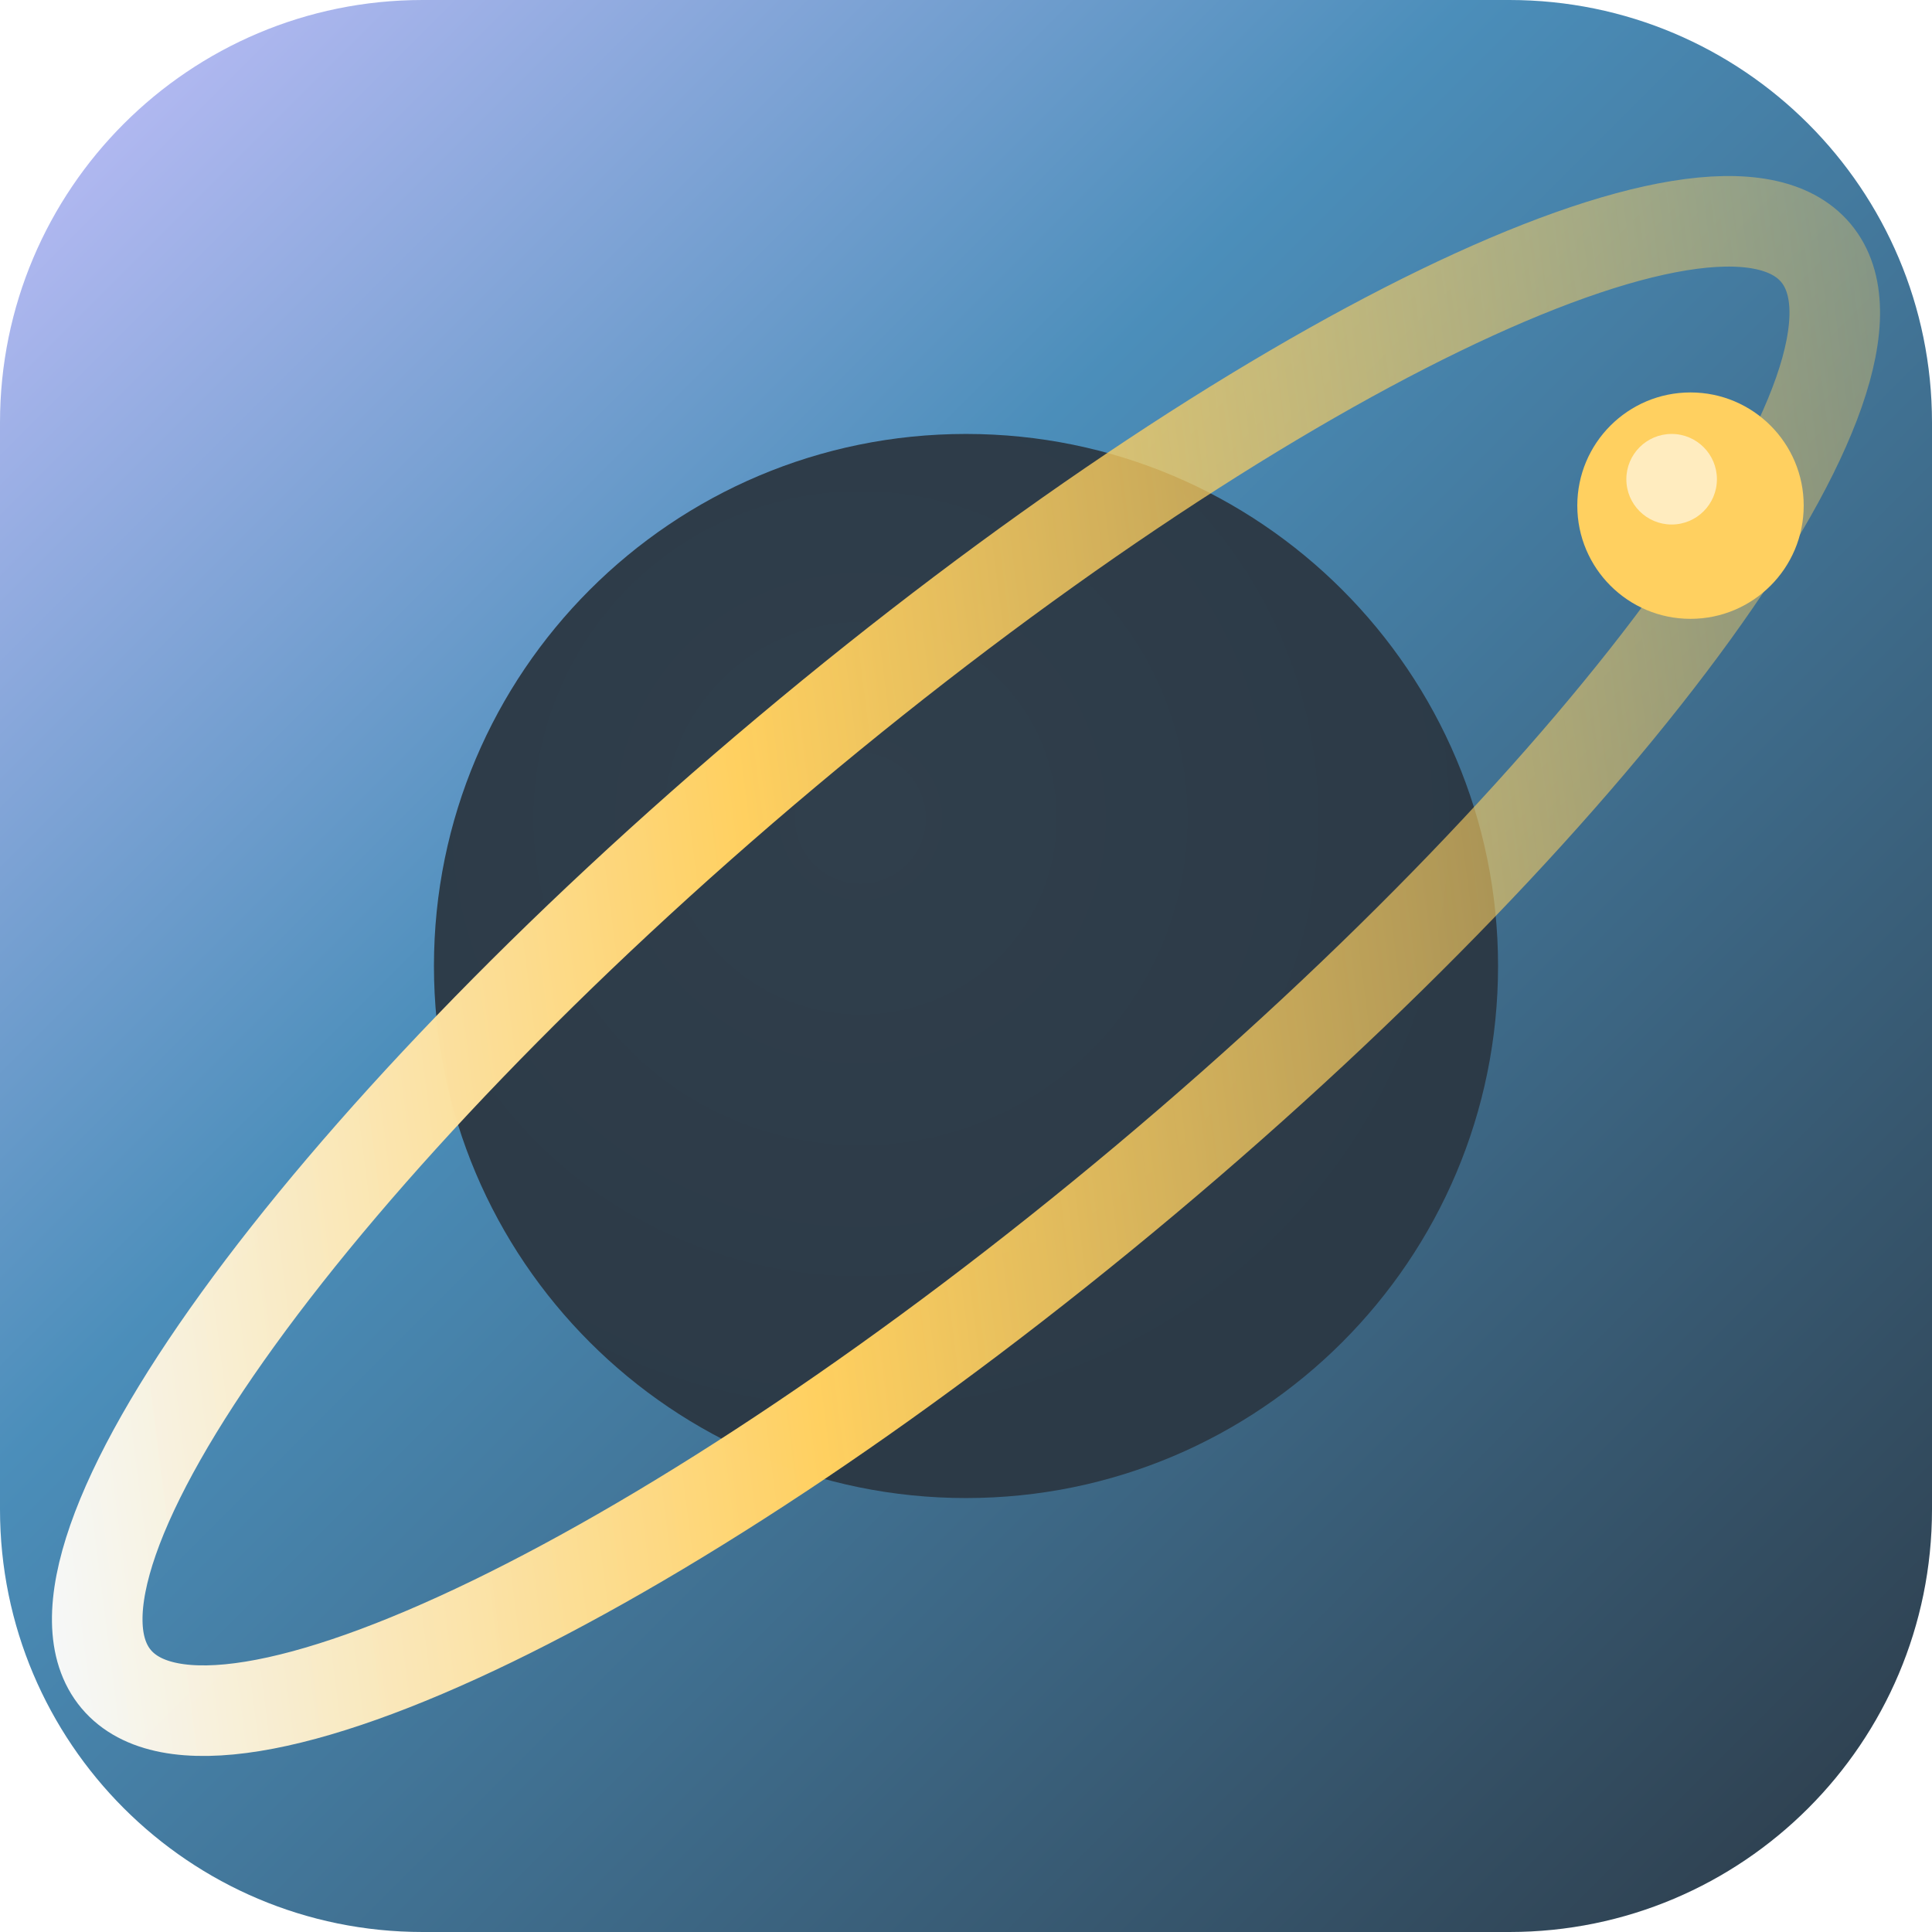
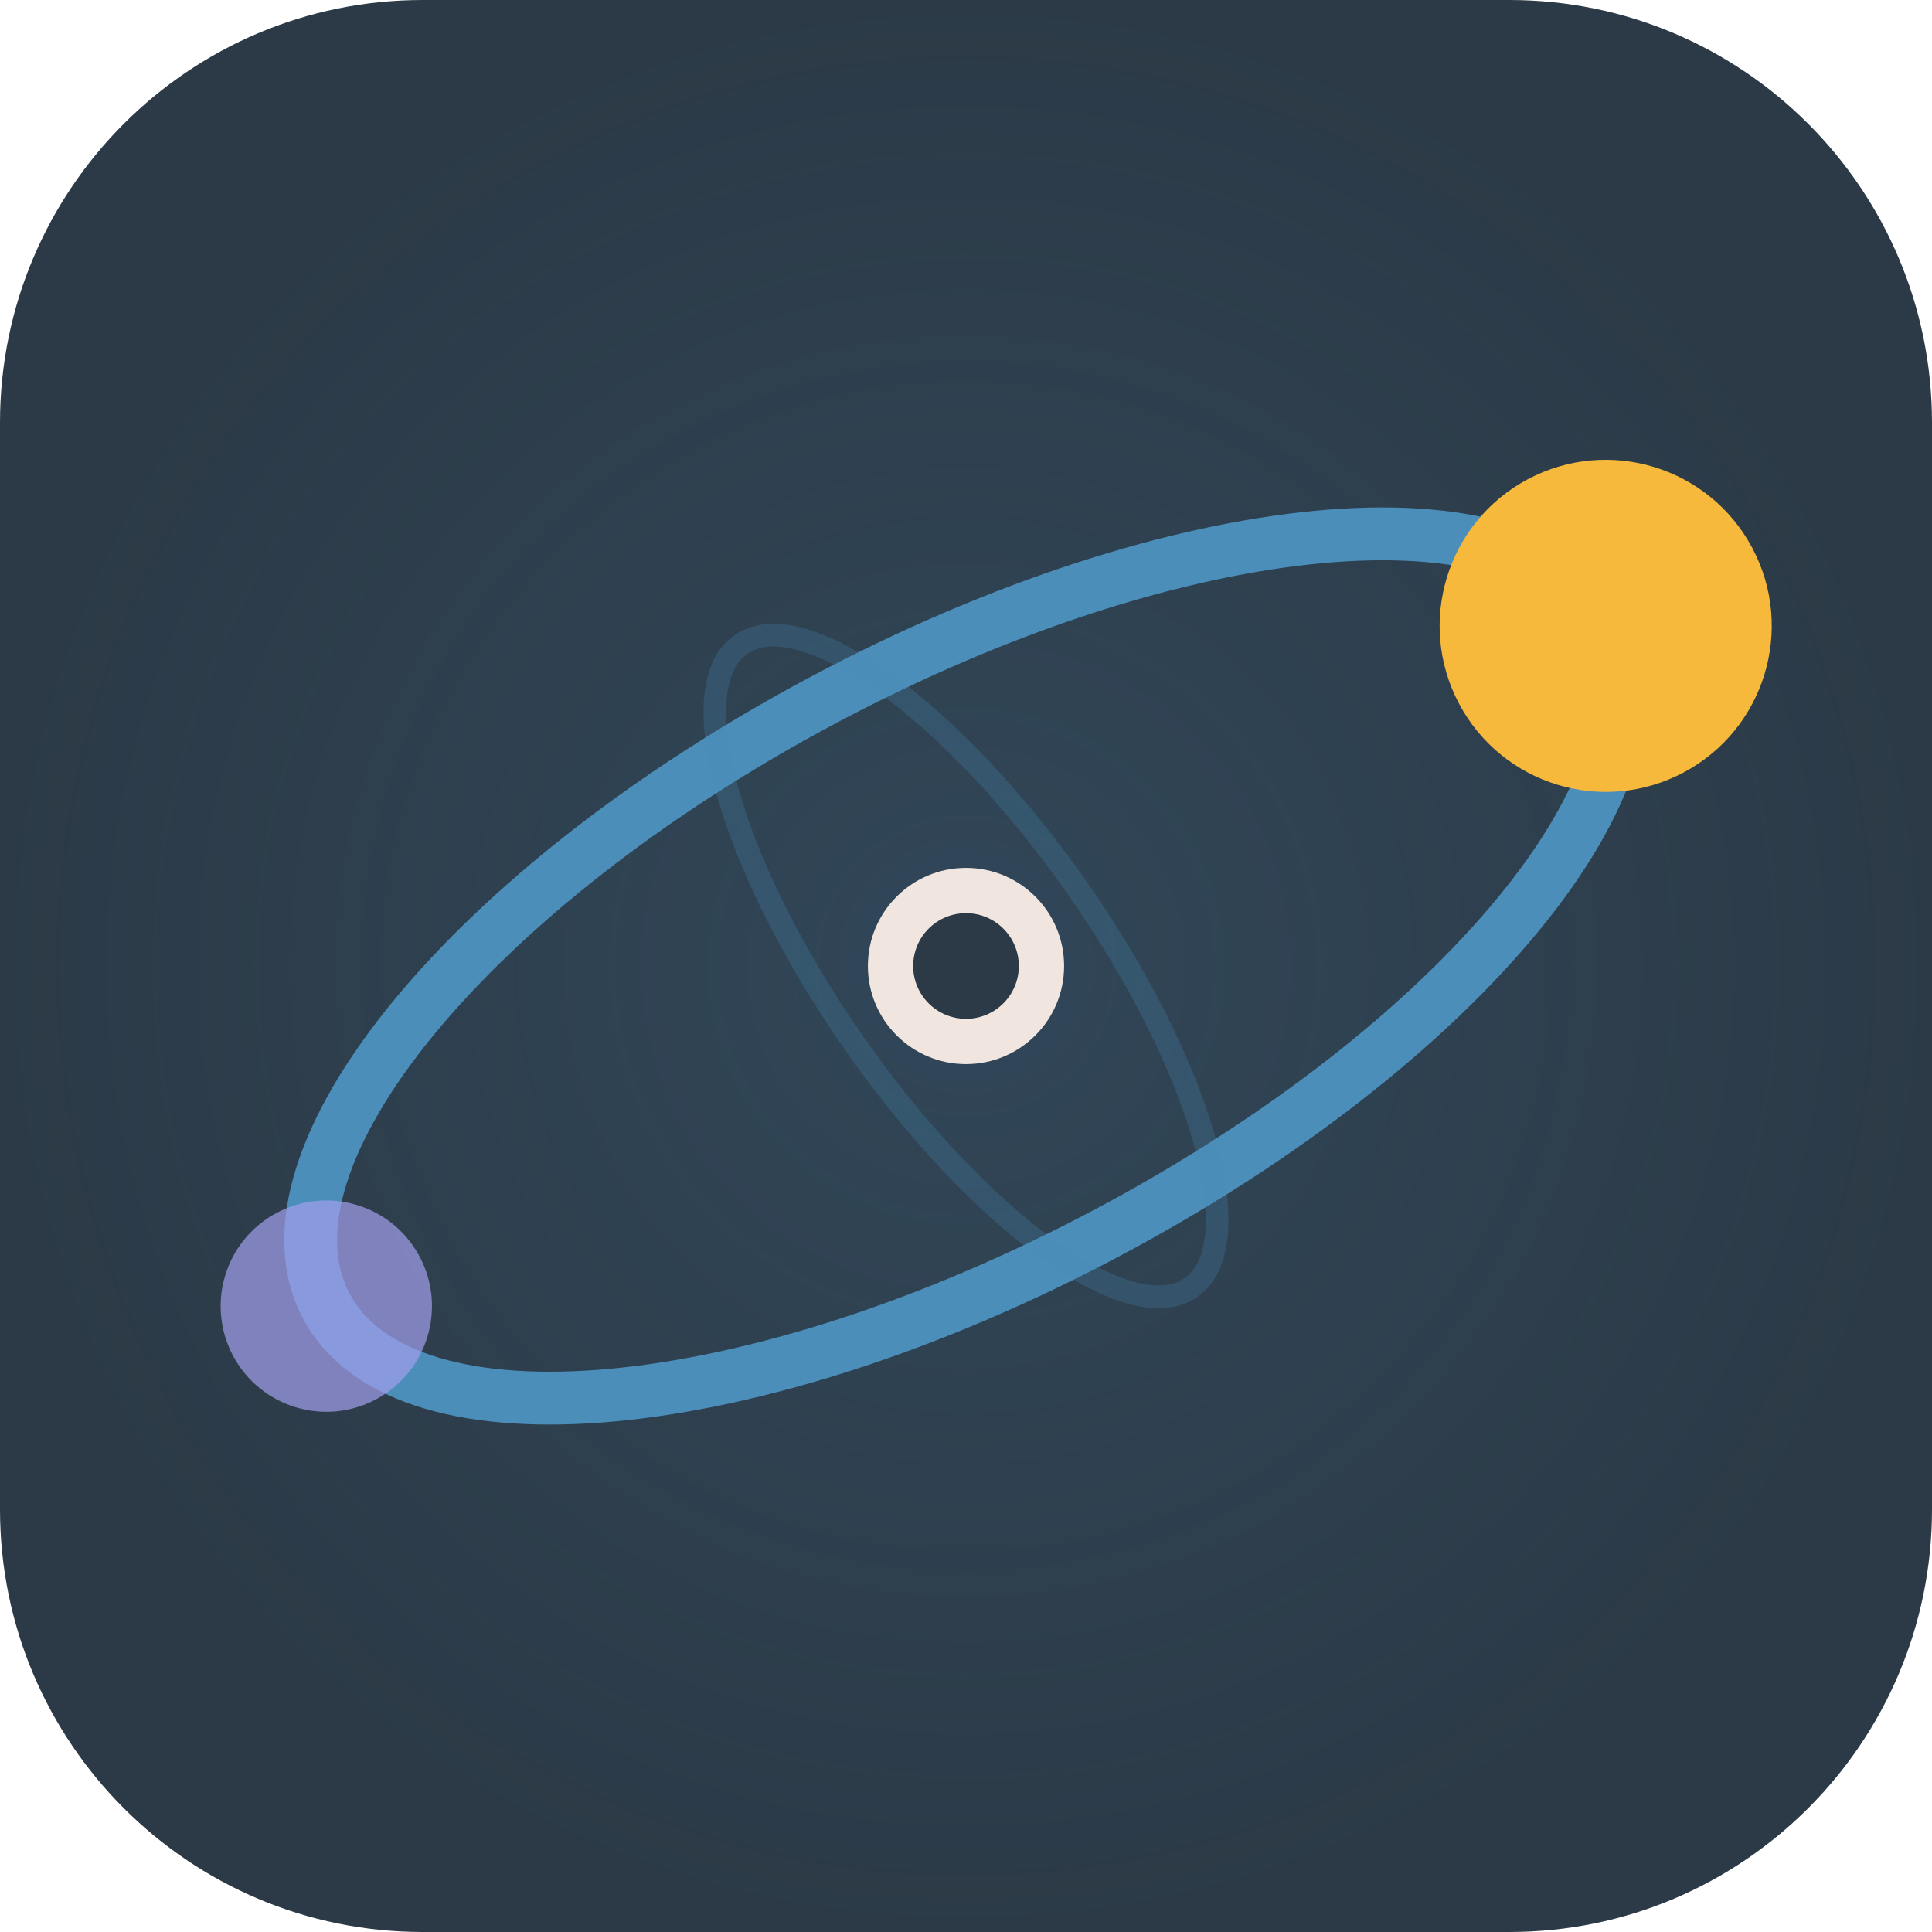
- <svg xmlns="http://www.w3.org/2000/svg" viewBox="0 0 512 512" fill="none">
-   <defs>
-     <linearGradient id="icon-body" x1="0" y1="0" x2="512" y2="512" gradientUnits="userSpaceOnUse">
-       <stop offset="0%" stop-color="#C4C0FB" />
-       <stop offset="38%" stop-color="#4B8EBA" />
-       <stop offset="100%" stop-color="#2C3A47" />
-     </linearGradient>
-     <linearGradient id="icon-arc" x1="32" y1="112" x2="480" y2="400" gradientUnits="userSpaceOnUse">
-       <stop offset="0%" stop-color="rgba(255,255,255,0.95)" />
-       <stop offset="40%" stop-color="#FFD060" />
-       <stop offset="100%" stop-color="rgba(255,208,96,0.35)" />
-     </linearGradient>
-     <radialGradient id="icon-inner" cx="40%" cy="36%" r="62%">
-       <stop offset="0%" stop-color="#303F4C" />
-       <stop offset="100%" stop-color="#2C3A47" />
-     </radialGradient>
-   </defs>
-   <rect width="512" height="512" rx="112" fill="url(#icon-body)" />
-   <circle cx="256" cy="256" r="243" fill="url(#icon-body)" />
-   <circle cx="256" cy="256" r="141" fill="url(#icon-inner)" />
-   <ellipse cx="256" cy="256" rx="294" ry="74" stroke="url(#icon-arc)" stroke-width="24" fill="none" stroke-linecap="round" transform="rotate(-40 256 256)" />
-   <circle cx="448" cy="134" r="30" fill="#FFD060" />
-   <circle cx="443" cy="127" r="12" fill="rgba(255,255,255,0.6)" />
+ <svg xmlns="http://www.w3.org/2000/svg" width="512" height="512" viewBox="0 0 512 512">
+   <rect width="512" height="512" rx="112" fill="#2C3A47" />
+   <radialGradient id="glow" cx="50%" cy="50%" r="50%">
+     <stop offset="0%" stop-color="#4B8EBA" stop-opacity="0.15" />
+     <stop offset="100%" stop-color="#4B8EBA" stop-opacity="0" />
+   </radialGradient>
+   <rect width="512" height="512" rx="112" fill="url(#glow)" />
+   <g transform="rotate(-28, 256, 256)">
+     <ellipse cx="256" cy="256" rx="192" ry="80" stroke="#4B8EBA" stroke-width="14" fill="none" />
+     <circle cx="64" cy="256" r="28" fill="#A29FEC" opacity="0.7" />
+     <circle cx="448" cy="256" r="44" fill="#F6B93B" />
+   </g>
+   <g transform="rotate(55, 256, 256)">
+     <ellipse cx="256" cy="256" rx="104" ry="36" stroke="rgba(75,142,186,0.25)" stroke-width="6" fill="none" />
+   </g>
+   <circle cx="256" cy="256" r="26" fill="#F0E5DF" />
+   <circle cx="256" cy="256" r="14" fill="#2C3A47" />
</svg>
